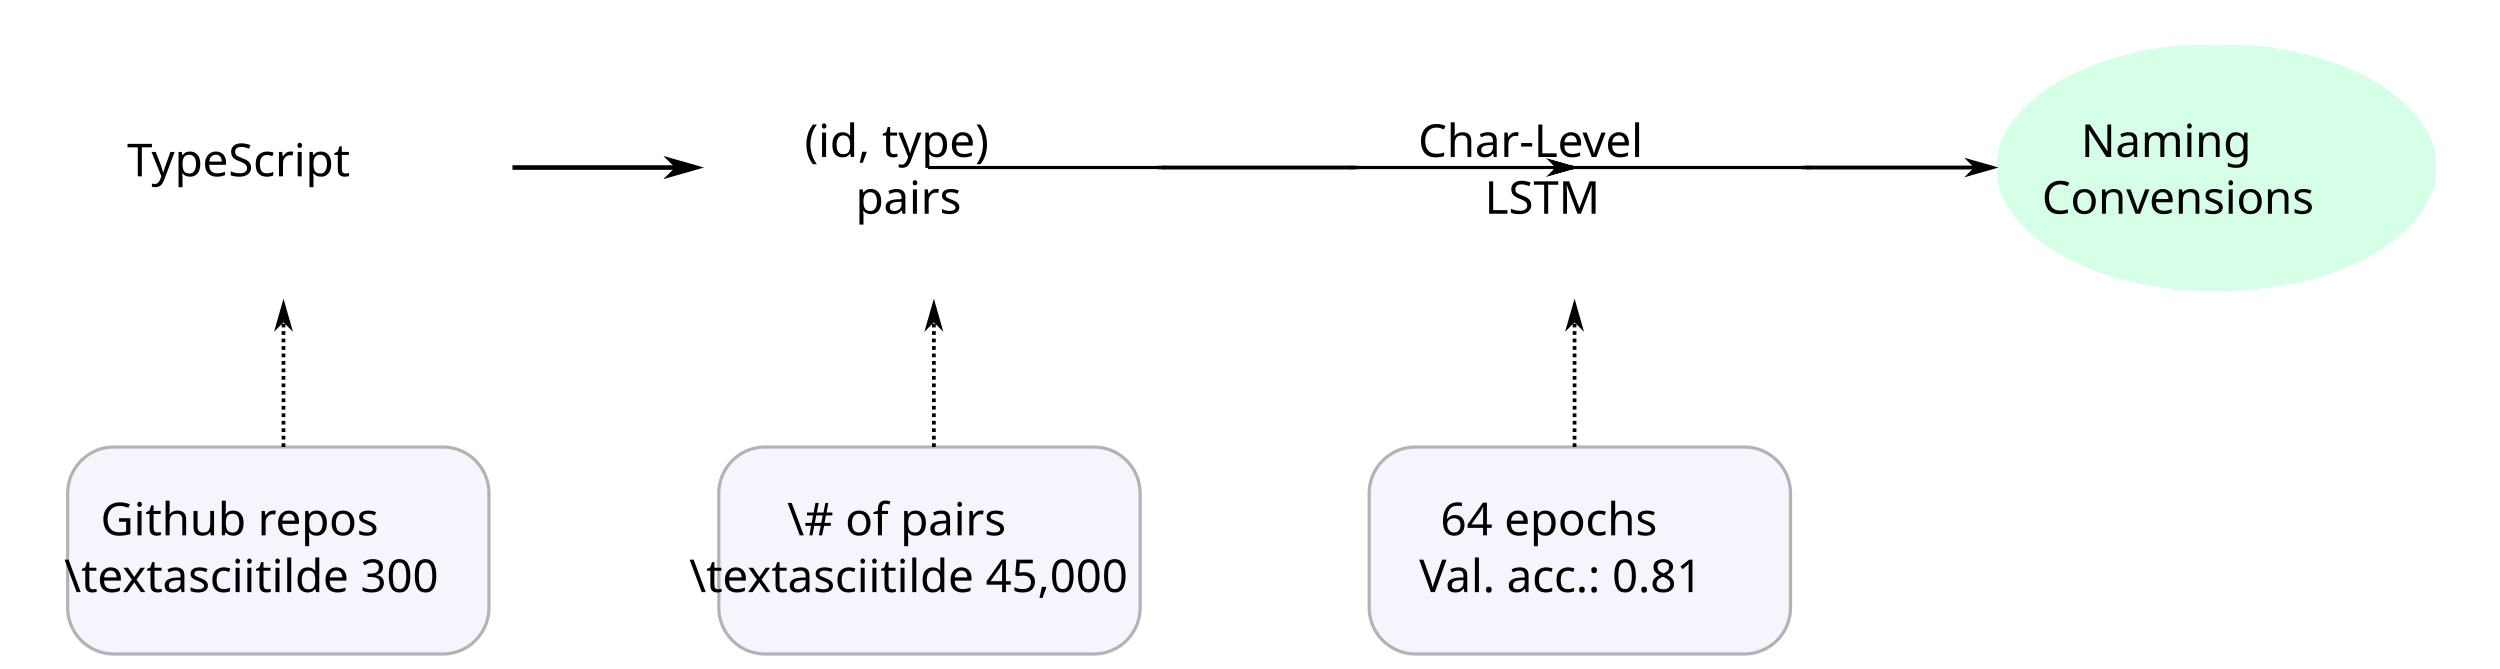
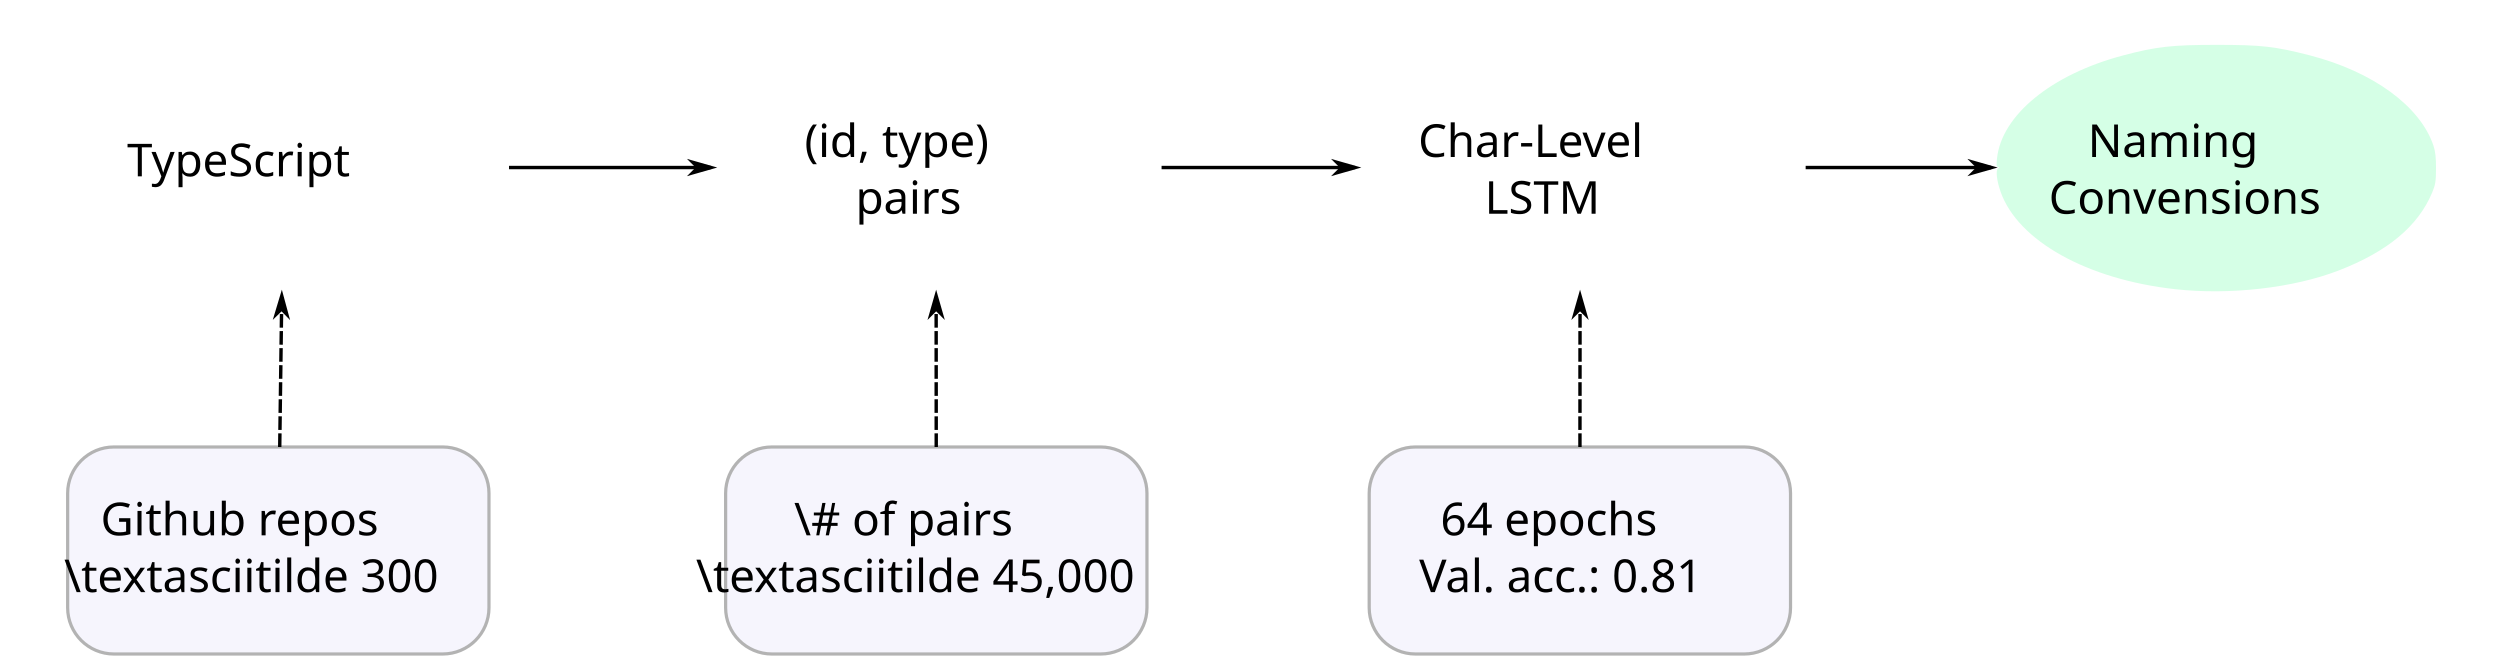
<svg xmlns="http://www.w3.org/2000/svg" id="svg8" version="1.1" viewBox="0 0 194 51.875" height="51.875mm" width="194mm">
  <defs id="defs2">
+     <marker style="overflow:visible" id="marker4385" refX="0" refY="0" orient="auto">
+       <path transform="matrix(-0.4,0,0,-0.4,-4,0)" style="fill:#000000;fill-opacity:1;fill-rule:evenodd;stroke:#000000;stroke-width:1pt;stroke-opacity:1" d="M 0,0 5,-5 -12.5,0 5,5 Z" id="path4383" />
+     </marker>
+     <marker orient="auto" refY="0" refX="0" id="marker3647" style="overflow:visible">
+       <path id="path3645" d="M 0,0 5,-5 -12.5,0 5,5 Z" style="fill:#000000;fill-opacity:1;fill-rule:evenodd;stroke:#000000;stroke-width:1pt;stroke-opacity:1" transform="matrix(-0.4,0,0,-0.4,-4,0)" />
+     </marker>
+     <marker style="overflow:visible" id="marker3311" refX="0" refY="0" orient="auto">
+       <path transform="matrix(-0.4,0,0,-0.4,-4,0)" style="fill:#000000;fill-opacity:1;fill-rule:evenodd;stroke:#000000;stroke-width:1pt;stroke-opacity:1" d="M 0,0 5,-5 -12.5,0 5,5 Z" id="path3309" />
+     </marker>
+     <marker orient="auto" refY="0" refX="0" id="marker1673" style="overflow:visible">
+       <path id="path1671" d="M 0,0 5,-5 -12.5,0 5,5 Z" style="fill:#000000;fill-opacity:1;fill-rule:evenodd;stroke:#000000;stroke-width:1pt;stroke-opacity:1" transform="matrix(-0.4,0,0,-0.4,-4,0)" />
+     </marker>
+     <marker style="overflow:visible" id="marker1331" refX="0" refY="0" orient="auto">
+       <path transform="matrix(-0.4,0,0,-0.4,-4,0)" style="fill:#000000;fill-opacity:1;fill-rule:evenodd;stroke:#000000;stroke-width:1pt;stroke-opacity:1" d="M 0,0 5,-5 -12.5,0 5,5 Z" id="path1329" />
+     </marker>
    <marker orient="auto" refY="0" refX="0" id="marker11357" style="overflow:visible">
      <path id="path11355" d="M 0,0 5,-5 -12.5,0 5,5 Z" style="fill:#000000;fill-opacity:1;fill-rule:evenodd;stroke:#000000;stroke-width:1pt;stroke-opacity:1" transform="matrix(-0.4,0,0,-0.4,-4,0)" />
    </marker>
    <marker orient="auto" refY="0" refX="0" id="marker11039" style="overflow:visible">
      <path id="path11037" d="M 0,0 5,-5 -12.5,0 5,5 Z" style="fill:#000000;fill-opacity:1;fill-rule:evenodd;stroke:#000000;stroke-width:1pt;stroke-opacity:1" transform="matrix(-0.4,0,0,-0.4,-4,0)" />
    </marker>
    <marker orient="auto" refY="0" refX="0" id="marker10735" style="overflow:visible">
      <path id="path10733" d="M 0,0 5,-5 -12.5,0 5,5 Z" style="fill:#000000;fill-opacity:1;fill-rule:evenodd;stroke:#000000;stroke-width:1pt;stroke-opacity:1" transform="matrix(-0.4,0,0,-0.4,-4,0)" />
    </marker>
    <marker orient="auto" refY="0" refX="0" id="marker10437" style="overflow:visible">
      <path id="path10435" d="M 0,0 5,-5 -12.5,0 5,5 Z" style="fill:#000000;fill-opacity:1;fill-rule:evenodd;stroke:#000000;stroke-width:1pt;stroke-opacity:1" transform="matrix(-0.4,0,0,-0.4,-4,0)" />
    </marker>
    <marker orient="auto" refY="0" refX="0" id="marker10121" style="overflow:visible">
      <path id="path10119" d="M 0,0 5,-5 -12.5,0 5,5 Z" style="fill:#000000;fill-opacity:1;fill-rule:evenodd;stroke:#000000;stroke-width:1pt;stroke-opacity:1" transform="matrix(-0.4,0,0,-0.4,-4,0)" />
    </marker>
    <marker style="overflow:visible" id="marker9189" refX="0" refY="0" orient="auto">
      <path transform="matrix(-0.2,0,0,-0.2,-1.2,0)" style="fill:#000000;fill-opacity:1;fill-rule:evenodd;stroke:#000000;stroke-width:1pt;stroke-opacity:1" d="M 0,0 5,-5 -12.5,0 5,5 Z" id="path9187" />
    </marker>
    <marker style="overflow:visible" id="marker9179" refX="0" refY="0" orient="auto">
      <path transform="matrix(-0.2,0,0,-0.2,-1.2,0)" style="fill:#000000;fill-opacity:1;fill-rule:evenodd;stroke:#000000;stroke-width:1pt;stroke-opacity:1" d="M 0,0 5,-5 -12.5,0 5,5 Z" id="path9177" />
    </marker>
    <marker style="overflow:visible" id="marker8893" refX="0" refY="0" orient="auto">
      <path transform="matrix(-0.2,0,0,-0.2,-1.2,0)" style="fill:#000000;fill-opacity:1;fill-rule:evenodd;stroke:#000000;stroke-width:1pt;stroke-opacity:1" d="M 0,0 5,-5 -12.5,0 5,5 Z" id="path8891" />
    </marker>
    <marker style="overflow:visible" id="marker8613" refX="0" refY="0" orient="auto">
      <path transform="matrix(-0.2,0,0,-0.2,-1.2,0)" style="fill:#000000;fill-opacity:1;fill-rule:evenodd;stroke:#000000;stroke-width:1pt;stroke-opacity:1" d="M 0,0 5,-5 -12.5,0 5,5 Z" id="path8611" />
    </marker>
    <marker style="overflow:visible" id="marker8603" refX="0" refY="0" orient="auto">
      <path transform="matrix(-0.2,0,0,-0.2,-1.2,0)" style="fill:#000000;fill-opacity:1;fill-rule:evenodd;stroke:#000000;stroke-width:1pt;stroke-opacity:1" d="M 0,0 5,-5 -12.5,0 5,5 Z" id="path8601" />
    </marker>
-     <marker style="overflow:visible" id="marker8275" refX="0" refY="0" orient="auto">
-       <path transform="matrix(-0.4,0,0,-0.4,-4,0)" style="fill:#000000;fill-opacity:1;fill-rule:evenodd;stroke:#000000;stroke-width:1pt;stroke-opacity:1" d="M 0,0 5,-5 -12.5,0 5,5 Z" id="path8273" />
-     </marker>
    <marker orient="auto" refY="0" refX="0" id="marker7827" style="overflow:visible">
      <path id="path7825" d="M 0,0 5,-5 -12.5,0 5,5 Z" style="fill:#000000;fill-opacity:1;fill-rule:evenodd;stroke:#000000;stroke-width:1pt;stroke-opacity:1" transform="matrix(-0.4,0,0,-0.4,-4,0)" />
    </marker>
    <marker orient="auto" refY="0" refX="0" id="marker7565" style="overflow:visible">
      <path id="path7563" d="M 0,0 5,-5 -12.5,0 5,5 Z" style="fill:#000000;fill-opacity:1;fill-rule:evenodd;stroke:#000000;stroke-width:1pt;stroke-opacity:1" transform="matrix(-0.4,0,0,-0.4,-4,0)" />
    </marker>
    <marker orient="auto" refY="0" refX="0" id="marker7059" style="overflow:visible">
      <path id="path7057" d="M 0,0 5,-5 -12.5,0 5,5 Z" style="fill:#000000;fill-opacity:1;fill-rule:evenodd;stroke:#000000;stroke-width:1pt;stroke-opacity:1" transform="matrix(-0.4,0,0,-0.4,-4,0)" />
    </marker>
    <marker orient="auto" refY="0" refX="0" id="marker7049" style="overflow:visible">
      <path id="path7047" d="M 0,0 5,-5 -12.5,0 5,5 Z" style="fill:#000000;fill-opacity:1;fill-rule:evenodd;stroke:#000000;stroke-width:1pt;stroke-opacity:1" transform="matrix(-0.4,0,0,-0.4,-4,0)" />
    </marker>
    <marker orient="auto" refY="0" refX="0" id="marker6555" style="overflow:visible">
      <path id="path6553" style="fill:#000000;fill-opacity:1;fill-rule:evenodd;stroke:#000000;stroke-width:0.625;stroke-linejoin:round;stroke-opacity:1" d="M 8.719,4.034 -2.207,0.016 8.719,-4.002 c -1.745,2.372 -1.735,5.617 -6e-7,8.035 z" transform="scale(-0.6)" />
    </marker>
    <marker orient="auto" refY="0" refX="0" id="marker6323" style="overflow:visible">
      <path id="path6321" style="fill:#000000;fill-opacity:1;fill-rule:evenodd;stroke:#000000;stroke-width:0.625;stroke-linejoin:round;stroke-opacity:1" d="M 8.719,4.034 -2.207,0.016 8.719,-4.002 c -1.745,2.372 -1.735,5.617 -6e-7,8.035 z" transform="scale(-0.6)" />
    </marker>
    <marker orient="auto" refY="0" refX="0" id="marker6097" style="overflow:visible">
      <path id="path6095" style="fill:#000000;fill-opacity:1;fill-rule:evenodd;stroke:#000000;stroke-width:0.625;stroke-linejoin:round;stroke-opacity:1" d="M 8.719,4.034 -2.207,0.016 8.719,-4.002 c -1.745,2.372 -1.735,5.617 -6e-7,8.035 z" transform="scale(-0.6)" />
    </marker>
    <marker orient="auto" refY="0" refX="0" id="marker5877" style="overflow:visible">
      <path id="path5875" style="fill:#000000;fill-opacity:1;fill-rule:evenodd;stroke:#000000;stroke-width:0.625;stroke-linejoin:round;stroke-opacity:1" d="M 8.719,4.034 -2.207,0.016 8.719,-4.002 c -1.745,2.372 -1.735,5.617 -6e-7,8.035 z" transform="scale(-0.6)" />
    </marker>
    <marker orient="auto" refY="0" refX="0" id="marker5867" style="overflow:visible">
      <path id="path5865" style="fill:#000000;fill-opacity:1;fill-rule:evenodd;stroke:#000000;stroke-width:0.625;stroke-linejoin:round;stroke-opacity:1" d="M 8.719,4.034 -2.207,0.016 8.719,-4.002 c -1.745,2.372 -1.735,5.617 -6e-7,8.035 z" transform="scale(-0.6)" />
    </marker>
    <marker orient="auto" refY="0" refX="0" id="marker5435" style="overflow:visible">
      <path id="path5433" d="M 0,0 5,-5 -12.5,0 5,5 Z" style="fill:#000000;fill-opacity:1;fill-rule:evenodd;stroke:#000000;stroke-width:1pt;stroke-opacity:1" transform="matrix(-0.2,0,0,-0.2,-1.2,0)" />
    </marker>
    <marker orient="auto" refY="0" refX="0" id="marker5233" style="overflow:visible">
      <path id="path5231" d="M 0,0 5,-5 -12.5,0 5,5 Z" style="fill:#000000;fill-opacity:1;fill-rule:evenodd;stroke:#000000;stroke-width:1pt;stroke-opacity:1" transform="matrix(-0.2,0,0,-0.2,-1.2,0)" />
    </marker>
    <marker orient="auto" refY="0" refX="0" id="marker5037" style="overflow:visible">
      <path id="path5035" d="M 0,0 5,-5 -12.5,0 5,5 Z" style="fill:#000000;fill-opacity:1;fill-rule:evenodd;stroke:#000000;stroke-width:1pt;stroke-opacity:1" transform="matrix(-0.2,0,0,-0.2,-1.2,0)" />
    </marker>
    <marker orient="auto" refY="0" refX="0" id="marker4847" style="overflow:visible">
      <path id="path4845" d="M 0,0 5,-5 -12.5,0 5,5 Z" style="fill:#000000;fill-opacity:1;fill-rule:evenodd;stroke:#000000;stroke-width:1pt;stroke-opacity:1" transform="matrix(-0.2,0,0,-0.2,-1.2,0)" />
    </marker>
    <marker orient="auto" refY="0" refX="0" id="marker4635" style="overflow:visible">
      <path id="path4633" d="M 0,0 5,-5 -12.5,0 5,5 Z" style="fill:#000000;fill-opacity:1;fill-rule:evenodd;stroke:#000000;stroke-width:1pt;stroke-opacity:1" transform="matrix(-0.4,0,0,-0.4,-4,0)" />
    </marker>
    <marker orient="auto" refY="0" refX="0" id="marker4457" style="overflow:visible">
      <path id="path4455" d="M 0,0 5,-5 -12.5,0 5,5 Z" style="fill:#000000;fill-opacity:1;fill-rule:evenodd;stroke:#000000;stroke-width:1pt;stroke-opacity:1" transform="matrix(-0.4,0,0,-0.4,-4,0)" />
    </marker>
    <marker orient="auto" refY="0" refX="0" id="marker4285" style="overflow:visible">
      <path id="path4283" d="M 0,0 5,-5 -12.5,0 5,5 Z" style="fill:#000000;fill-opacity:1;fill-rule:evenodd;stroke:#000000;stroke-width:1pt;stroke-opacity:1" transform="matrix(-0.4,0,0,-0.4,-4,0)" />
    </marker>
    <marker orient="auto" refY="0" refX="0" id="marker4119" style="overflow:visible">
      <path id="path4117" d="M 0,0 5,-5 -12.5,0 5,5 Z" style="fill:#000000;fill-opacity:1;fill-rule:evenodd;stroke:#000000;stroke-width:1pt;stroke-opacity:1" transform="matrix(-0.4,0,0,-0.4,-4,0)" />
    </marker>
    <marker orient="auto" refY="0" refX="0" id="marker4109" style="overflow:visible">
      <path id="path4107" d="M 0,0 5,-5 -12.5,0 5,5 Z" style="fill:#000000;fill-opacity:1;fill-rule:evenodd;stroke:#000000;stroke-width:1pt;stroke-opacity:1" transform="matrix(-0.4,0,0,-0.4,-4,0)" />
    </marker>
    <marker style="overflow:visible" id="marker3783" refX="0" refY="0" orient="auto">
      <path transform="matrix(-0.4,0,0,-0.4,-4,0)" style="fill:#000000;fill-opacity:1;fill-rule:evenodd;stroke:#000000;stroke-width:1pt;stroke-opacity:1" d="M 0,0 5,-5 -12.5,0 5,5 Z" id="path3781" />
    </marker>
    <marker style="overflow:visible" id="marker3635" refX="0" refY="0" orient="auto">
      <path transform="matrix(-0.4,0,0,-0.4,-4,0)" style="fill:#000000;fill-opacity:1;fill-rule:evenodd;stroke:#000000;stroke-width:1pt;stroke-opacity:1" d="M 0,0 5,-5 -12.5,0 5,5 Z" id="path3633" />
    </marker>
    <marker style="overflow:visible" id="marker3493" refX="0" refY="0" orient="auto">
      <path transform="matrix(-0.4,0,0,-0.4,-4,0)" style="fill:#000000;fill-opacity:1;fill-rule:evenodd;stroke:#000000;stroke-width:1pt;stroke-opacity:1" d="M 0,0 5,-5 -12.5,0 5,5 Z" id="path3491" />
    </marker>
    <marker style="overflow:visible" id="marker3357" refX="0" refY="0" orient="auto">
      <path transform="matrix(-0.4,0,0,-0.4,-4,0)" style="fill:#000000;fill-opacity:1;fill-rule:evenodd;stroke:#000000;stroke-width:1pt;stroke-opacity:1" d="M 0,0 5,-5 -12.5,0 5,5 Z" id="path3355" />
    </marker>
    <marker style="overflow:visible" id="marker3347" refX="0" refY="0" orient="auto">
      <path transform="matrix(-0.4,0,0,-0.4,-4,0)" style="fill:#000000;fill-opacity:1;fill-rule:evenodd;stroke:#000000;stroke-width:1pt;stroke-opacity:1" d="M 0,0 5,-5 -12.5,0 5,5 Z" id="path3345" />
    </marker>
    <marker orient="auto" refY="0" refX="0" id="marker3199" style="overflow:visible">
      <path id="path3197" d="M 0,0 5,-5 -12.5,0 5,5 Z" style="fill:#000000;fill-opacity:1;fill-rule:evenodd;stroke:#000000;stroke-width:1pt;stroke-opacity:1" transform="matrix(-0.4,0,0,-0.4,-4,0)" />
    </marker>
    <marker orient="auto" refY="0" refX="0" id="marker3075" style="overflow:visible">
      <path id="path3073" d="M 0,0 5,-5 -12.5,0 5,5 Z" style="fill:#000000;fill-opacity:1;fill-rule:evenodd;stroke:#000000;stroke-width:1pt;stroke-opacity:1" transform="matrix(-0.4,0,0,-0.4,-4,0)" />
    </marker>
    <marker orient="auto" refY="0" refX="0" id="marker3065" style="overflow:visible">
      <path id="path3063" d="M 0,0 5,-5 -12.5,0 5,5 Z" style="fill:#000000;fill-opacity:1;fill-rule:evenodd;stroke:#000000;stroke-width:1pt;stroke-opacity:1" transform="matrix(-0.4,0,0,-0.4,-4,0)" />
    </marker>
    <marker orient="auto" refY="0" refX="0" id="marker2947" style="overflow:visible">
      <path id="path2945" d="M 0,0 5,-5 -12.5,0 5,5 Z" style="fill:#000000;fill-opacity:1;fill-rule:evenodd;stroke:#000000;stroke-width:1pt;stroke-opacity:1" transform="matrix(-0.4,0,0,-0.4,-4,0)" />
    </marker>
    <marker orient="auto" refY="0" refX="0" id="marker2835" style="overflow:visible">
      <path id="path2833" d="M 0,0 5,-5 -12.5,0 5,5 Z" style="fill:#000000;fill-opacity:1;fill-rule:evenodd;stroke:#000000;stroke-width:1pt;stroke-opacity:1" transform="matrix(-0.4,0,0,-0.4,-4,0)" />
    </marker>
    <marker style="overflow:visible" id="marker2711" refX="0" refY="0" orient="auto">
      <path transform="matrix(-0.2,0,0,-0.2,-1.2,0)" style="fill:#000000;fill-opacity:1;fill-rule:evenodd;stroke:#000000;stroke-width:1pt;stroke-opacity:1" d="M 0,0 5,-5 -12.5,0 5,5 Z" id="path2709" />
    </marker>
    <marker style="overflow:visible" id="marker2611" refX="0" refY="0" orient="auto">
      <path transform="matrix(-0.2,0,0,-0.2,-1.2,0)" style="fill:#000000;fill-opacity:1;fill-rule:evenodd;stroke:#000000;stroke-width:1pt;stroke-opacity:1" d="M 0,0 5,-5 -12.5,0 5,5 Z" id="path2609" />
    </marker>
    <marker style="overflow:visible" id="marker2423" refX="0" refY="0" orient="auto">
      <path transform="matrix(-0.2,0,0,-0.2,-1.2,0)" style="fill:#000000;fill-opacity:1;fill-rule:evenodd;stroke:#000000;stroke-width:1pt;stroke-opacity:1" d="M 0,0 5,-5 -12.5,0 5,5 Z" id="path2421" />
    </marker>
    <marker style="overflow:visible" id="marker2413" refX="0" refY="0" orient="auto">
      <path transform="matrix(-0.2,0,0,-0.2,-1.2,0)" style="fill:#000000;fill-opacity:1;fill-rule:evenodd;stroke:#000000;stroke-width:1pt;stroke-opacity:1" d="M 0,0 5,-5 -12.5,0 5,5 Z" id="path2411" />
    </marker>
    <marker orient="auto" refY="0" refX="0" id="marker2361" style="overflow:visible">
      <path id="path2359" d="M 0,0 5,-5 -12.5,0 5,5 Z" style="fill:#000000;fill-opacity:1;fill-rule:evenodd;stroke:#000000;stroke-width:1pt;stroke-opacity:1" transform="matrix(-0.2,0,0,-0.2,-1.2,0)" />
    </marker>
    <marker orient="auto" refY="0" refX="0" id="marker2133" style="overflow:visible">
      <path id="path2131" d="M 0,0 5,-5 -12.5,0 5,5 Z" style="fill:#000000;fill-opacity:1;fill-rule:evenodd;stroke:#000000;stroke-width:1pt;stroke-opacity:1" transform="matrix(-0.2,0,0,-0.2,-1.2,0)" />
    </marker>
    <marker orient="auto" refY="0" refX="0" id="marker2063" style="overflow:visible">
      <path id="path2061" d="M 0,0 5,-5 -12.5,0 5,5 Z" style="fill:#000000;fill-opacity:1;fill-rule:evenodd;stroke:#000000;stroke-width:1pt;stroke-opacity:1" transform="matrix(-0.2,0,0,-0.2,-1.2,0)" />
    </marker>
    <marker orient="auto" refY="0" refX="0" id="marker1999" style="overflow:visible">
      <path id="path1997" d="M 0,0 5,-5 -12.5,0 5,5 Z" style="fill:#000000;fill-opacity:1;fill-rule:evenodd;stroke:#000000;stroke-width:1pt;stroke-opacity:1" transform="matrix(-0.2,0,0,-0.2,-1.2,0)" />
    </marker>
    <marker orient="auto" refY="0" refX="0" id="marker1525" style="overflow:visible">
      <path id="path1523" d="M 0,0 5,-5 -12.5,0 5,5 Z" style="fill:#000000;fill-opacity:1;fill-rule:evenodd;stroke:#000000;stroke-width:1pt;stroke-opacity:1" transform="matrix(-0.4,0,0,-0.4,-4,0)" />
    </marker>
    <marker orient="auto" refY="0" refX="0" id="marker1491" style="overflow:visible">
      <path id="path1489" d="M 0,0 5,-5 -12.5,0 5,5 Z" style="fill:#000000;fill-opacity:1;fill-rule:evenodd;stroke:#000000;stroke-width:1pt;stroke-opacity:1" transform="matrix(-0.4,0,0,-0.4,-4,0)" />
    </marker>
    <marker style="overflow:visible" id="marker1421" refX="0" refY="0" orient="auto">
      <path transform="matrix(-0.4,0,0,-0.4,-4,0)" style="fill:#000000;fill-opacity:1;fill-rule:evenodd;stroke:#000000;stroke-width:1pt;stroke-opacity:1" d="M 0,0 5,-5 -12.5,0 5,5 Z" id="path1419" />
    </marker>
    <marker style="overflow:visible" id="Arrow1Mend" refX="0" refY="0" orient="auto">
      <path transform="matrix(-0.4,0,0,-0.4,-4,0)" style="fill:#000000;fill-opacity:1;fill-rule:evenodd;stroke:#000000;stroke-width:1pt;stroke-opacity:1" d="M 0,0 5,-5 -12.5,0 5,5 Z" id="path1138" />
    </marker>
    <filter id="filter1882" style="color-interpolation-filters:sRGB">
      <feBlend id="feBlend1884" in2="BackgroundImage" mode="overlay" />
    </filter>
    <filter id="filter1882-6-1-0" style="color-interpolation-filters:sRGB">
      <feBlend id="feBlend1884-2-2-9" in2="BackgroundImage" mode="overlay" />
    </filter>
    <filter style="color-interpolation-filters:sRGB" id="filter1882-3">
      <feBlend mode="overlay" in2="BackgroundImage" id="feBlend1884-6" />
    </filter>
-     <marker orient="auto" refY="0" refX="0" id="marker8275-5" style="overflow:visible">
-       <path id="path8273-3" d="M 0,0 5,-5 -12.5,0 5,5 Z" style="fill:#000000;fill-opacity:1;fill-rule:evenodd;stroke:#000000;stroke-width:1pt;stroke-opacity:1" transform="matrix(-0.4,0,0,-0.4,-4,0)" />
-     </marker>
    <filter id="filter1882-3-9" style="color-interpolation-filters:sRGB">
      <feBlend id="feBlend1884-6-1" in2="BackgroundImage" mode="overlay" />
    </filter>
-     <marker style="overflow:visible" id="marker8275-5-3" refX="0" refY="0" orient="auto">
-       <path transform="matrix(-0.4,0,0,-0.4,-4,0)" style="fill:#000000;fill-opacity:1;fill-rule:evenodd;stroke:#000000;stroke-width:1pt;stroke-opacity:1" d="M 0,0 5,-5 -12.5,0 5,5 Z" id="path8273-3-6" />
-     </marker>
  </defs>
  <g transform="translate(2.10761,-273.1076)" id="layer1">
    <rect transform="matrix(1.4,0,0,1.333333,-11.60761,33.44098)" rx="4.158" ry="3.402" y="182" x="10" height="15" width="25" id="rect10-6-0-3-65-8" style="fill:#ffe6d5;fill-opacity:1;stroke:#000000;stroke-width:0.497;stroke-miterlimit:4;stroke-dasharray:none;stroke-opacity:0.247;filter:url(#filter1882);enable-background:new" />
    <text id="text821" y="286.788" x="7.757" style="font-style:normal;font-weight:normal;font-size:3.528px;line-height:1.25;font-family:sans-serif;letter-spacing:0px;word-spacing:0px;fill:#000000;fill-opacity:1;stroke:none;stroke-width:0.265" xml:space="preserve">
      <tspan id="tspan823" style="stroke-width:0.265" y="286.788" x="7.757">TypeScript</tspan>
    </text>
    <rect transform="matrix(1.4,0,0,1.333333,138.3924,33.44098)" rx="12.5" ry="7.5" y="182" x="10" height="15" width="25" id="rect10-6-0-3-65-8-9-7-3" style="fill:#6abb64;fill-opacity:0.502;stroke:#000000;stroke-width:0.497;stroke-miterlimit:4;stroke-dasharray:none;stroke-opacity:0.247;filter:url(#filter1882-6-1-0);enable-background:new" />
    <rect ry="3.591" rx="3.591" y="307.794" x="3.142" height="16.064" width="32.695" id="rect1037" style="opacity:0.3;fill:#c0bbf1;fill-opacity:0.502;fill-rule:nonzero;stroke:#000000;stroke-width:0.25;stroke-linecap:butt;stroke-linejoin:round;stroke-miterlimit:4;stroke-dasharray:none;stroke-dashoffset:0;stroke-opacity:1" />
    <rect ry="3.591" rx="3.591" y="307.794" x="104.142" height="16.064" width="32.695" id="rect1037-5-9" style="opacity:0.3;fill:#c0bbf1;fill-opacity:0.502;fill-rule:nonzero;stroke:#000000;stroke-width:0.25;stroke-linecap:butt;stroke-linejoin:round;stroke-miterlimit:4;stroke-dasharray:none;stroke-dashoffset:0;stroke-opacity:1" />
-     <rect ry="3.591" rx="3.591" y="307.794" x="53.672" height="16.064" width="32.695" id="rect1037-5" style="opacity:0.3;fill:#c0bbf1;fill-opacity:0.502;fill-rule:nonzero;stroke:#000000;stroke-width:0.25;stroke-linecap:butt;stroke-linejoin:round;stroke-miterlimit:4;stroke-dasharray:none;stroke-dashoffset:0;stroke-opacity:1" />
-     <text id="text1041-7" y="314.648" x="70.686" style="font-style:normal;font-weight:normal;font-size:3.528px;line-height:1.25;font-family:sans-serif;text-align:center;letter-spacing:0px;word-spacing:0px;text-anchor:middle;fill:#000000;fill-opacity:1;stroke:none;stroke-width:0.265" xml:space="preserve">
-       <tspan style="text-align:center;text-anchor:middle;stroke-width:0.265" y="314.648" x="70.686" id="tspan1039-9">\# of pairs</tspan>
-       <tspan id="tspan1043-2" style="text-align:center;text-anchor:middle;stroke-width:0.265" y="319.058" x="70.686">\textasciitilde 45,000</tspan>
-     </text>
-     <path id="path1127" d="M 37.659,286.108 H 51.823" style="fill:none;fill-rule:evenodd;stroke:#000000;stroke-width:0.355;stroke-linecap:butt;stroke-linejoin:miter;stroke-miterlimit:4;stroke-dasharray:none;stroke-opacity:1;marker-end:url(#marker10735)" />
-     <path id="path1417" d="M 69.892,286.108 H 119.892" style="fill:none;fill-rule:evenodd;stroke:#000000;stroke-width:0.3;stroke-linecap:butt;stroke-linejoin:miter;stroke-miterlimit:4;stroke-dasharray:none;stroke-opacity:1;marker-end:url(#marker10437)" />
+     <rect ry="3.591" rx="3.591" y="307.794" x="54.201" height="16.064" width="32.695" id="rect1037-5" style="opacity:0.3;fill:#c0bbf1;fill-opacity:0.502;fill-rule:nonzero;stroke:#000000;stroke-width:0.25;stroke-linecap:butt;stroke-linejoin:round;stroke-miterlimit:4;stroke-dasharray:none;stroke-dashoffset:0;stroke-opacity:1" />
+     <text id="text1041-7" y="314.648" x="71.215" style="font-style:normal;font-weight:normal;font-size:3.528px;line-height:1.25;font-family:sans-serif;text-align:center;letter-spacing:0px;word-spacing:0px;text-anchor:middle;fill:#000000;fill-opacity:1;stroke:none;stroke-width:0.265" xml:space="preserve">
+       <tspan style="text-align:center;text-anchor:middle;stroke-width:0.265" y="314.648" x="71.215" id="tspan1039-9">\# of pairs</tspan>
+       <tspan id="tspan1043-2" style="text-align:center;text-anchor:middle;stroke-width:0.265" y="319.058" x="71.215">\textasciitilde 45,000</tspan>
+     </text>
    <path id="path1447" d="m 119.892,286.108 h 29.757 v 0.321" style="display:none;fill:none;fill-rule:evenodd;stroke:#000000;stroke-width:0.5;stroke-linecap:butt;stroke-linejoin:miter;stroke-miterlimit:4;stroke-dasharray:none;stroke-opacity:1;marker-end:url(#marker6097)" />
-     <path id="path1745" d="M 19.892,307.794 V 296.853" style="fill:none;fill-rule:evenodd;stroke:#000000;stroke-width:0.29;stroke-linecap:butt;stroke-linejoin:miter;stroke-miterlimit:4;stroke-dasharray:0.29, 0.29;stroke-dashoffset:0;stroke-opacity:1;marker-end:url(#marker8275)" />
-     <path id="path9665" d="m 119.892,286.108 h 32.5" style="fill:none;fill-rule:evenodd;stroke:#000000;stroke-width:0.3;stroke-linecap:butt;stroke-linejoin:miter;stroke-miterlimit:4;stroke-dasharray:none;stroke-opacity:1;marker-end:url(#marker11039)" />
    <path transform="matrix(0.2645833,0,0,0.2645833,-2.10761,273.1076)" id="path170" d="" style="fill:#ffe6d5;stroke-width:0.714" />
    <path transform="matrix(0.2645833,0,0,0.2645833,-2.10761,273.1076)" id="path174" d="" style="fill:#ffe6d5;stroke-width:0.714" />
    <path transform="matrix(0.2645833,0,0,0.2645833,-2.10761,273.1076)" id="path206" d="" style="fill:#ffe6d5;fill-opacity:1;stroke-width:0.025" />
    <path transform="matrix(0.2645833,0,0,0.2645833,-2.10761,273.1076)" id="path280" d="" style="fill:#ffe6d5;fill-opacity:1;stroke-width:0.204" />
    <rect style="fill:#ffe6d5;fill-opacity:1;stroke:#000000;stroke-width:0.497;stroke-miterlimit:4;stroke-dasharray:none;stroke-opacity:0.247;filter:url(#filter1882-3);enable-background:new" id="rect10-6-0-3-65-8-7" width="25" height="15" x="10" y="182" ry="3.402" rx="4.158" transform="matrix(1.4,0,0,1.333333,39.03099,33.44098)" />
-     <path style="fill:none;fill-rule:evenodd;stroke:#000000;stroke-width:0.29;stroke-linecap:butt;stroke-linejoin:miter;stroke-miterlimit:4;stroke-dasharray:0.29, 0.29;stroke-dashoffset:0;stroke-opacity:1;marker-end:url(#marker8275-5)" d="M 70.361,307.794 V 296.853" id="path1745-5" />
    <rect transform="matrix(1.4,0,0,1.333333,89.01089,33.44098)" rx="4.158" ry="3.402" y="182" x="10" height="15" width="25" id="rect10-6-0-3-65-8-7-2" style="fill:#ffe6d5;fill-opacity:1;stroke:#000000;stroke-width:0.497;stroke-miterlimit:4;stroke-dasharray:none;stroke-opacity:0.247;filter:url(#filter1882-3-9);enable-background:new" />
    <text xml:space="preserve" style="font-style:normal;font-weight:normal;font-size:3.528px;line-height:1.25;font-family:sans-serif;text-align:center;letter-spacing:0px;word-spacing:0px;text-anchor:middle;fill:#000000;fill-opacity:1;stroke:none;stroke-width:0.265" x="119.872" y="285.288" id="text1041-7-2">
      <tspan id="tspan1039-9-28" x="119.872" y="285.288" style="text-align:center;text-anchor:middle;stroke-width:0.265">Char-Level</tspan>
      <tspan x="119.872" y="289.698" style="text-align:center;text-anchor:middle;stroke-width:0.265" id="tspan1043-2-97">LSTM</tspan>
    </text>
-     <path id="path1745-5-0" d="M 120.078,307.794 V 296.853" style="fill:none;fill-rule:evenodd;stroke:#000000;stroke-width:0.29;stroke-linecap:butt;stroke-linejoin:miter;stroke-miterlimit:4;stroke-dasharray:0.29, 0.29;stroke-dashoffset:0;stroke-opacity:1;marker-end:url(#marker8275-5-3)" />
    <path transform="matrix(0.2645833,0,0,0.2645833,-2.10761,273.1076)" id="path435" d="m 637.965,84.818 c -25.86,-2.866 -46.151,-14.192 -51.209,-28.582 -1.159,-3.297 -1.491,-6.4 -0.735,-6.878 0.499,-0.316 0.5,-0.373 0.004,-0.378 -0.462,-0.005 -0.53,-0.523 -0.326,-2.476 1.328,-12.707 15.919,-24.652 36.93,-30.234 9.769,-2.595 14.339,-3.113 27.494,-3.113 13.132,0 17.12,0.45 27.323,3.08 18.497,4.769 32.349,14.874 36.253,26.448 0.567,1.68 0.774,3.5 0.765,6.708 -0.011,3.777 -0.169,4.776 -1.109,7.034 -4.122,9.901 -13.064,17.356 -27.5,22.928 -13.232,5.107 -31.895,7.236 -47.889,5.463 z" style="fill:#d5ffe6;fill-opacity:1;stroke-width:0.419" />
    <text xml:space="preserve" style="font-style:normal;font-weight:normal;font-size:3.528px;line-height:1.25;font-family:sans-serif;text-align:center;letter-spacing:0px;word-spacing:0px;text-anchor:middle;fill:#000000;fill-opacity:1;stroke:none;stroke-width:0.265" x="19.69" y="314.648" id="text1041-7-1">
      <tspan id="tspan1039-9-8" x="19.69" y="314.648" style="text-align:center;text-anchor:middle;stroke-width:0.265">Github repos</tspan>
      <tspan x="19.69" y="319.058" style="text-align:center;text-anchor:middle;stroke-width:0.265" id="tspan1043-2-79">\textasciitilde 300</tspan>
    </text>
    <text xml:space="preserve" style="font-style:normal;font-weight:normal;font-size:3.528px;line-height:1.25;font-family:sans-serif;text-align:center;letter-spacing:0px;word-spacing:0px;text-anchor:middle;fill:#000000;fill-opacity:1;stroke:none;stroke-width:0.265" x="70.686" y="285.288" id="text1041-7-20">
      <tspan id="tspan1039-9-2" x="70.686" y="285.288" style="text-align:center;text-anchor:middle;stroke-width:0.265">(id, type)</tspan>
      <tspan x="70.686" y="289.698" style="text-align:center;text-anchor:middle;stroke-width:0.265" id="tspan1043-2-3">pairs</tspan>
    </text>
    <text xml:space="preserve" style="font-style:normal;font-weight:normal;font-size:3.528px;line-height:1.25;font-family:sans-serif;text-align:center;letter-spacing:0px;word-spacing:0px;text-anchor:middle;fill:#000000;fill-opacity:1;stroke:none;stroke-width:0.265" x="121.297" y="314.648" id="text1041-7-7">
      <tspan id="tspan1039-9-5" x="121.297" y="314.648" style="text-align:center;text-anchor:middle;stroke-width:0.265">64 epochs</tspan>
      <tspan x="121.297" y="319.058" style="text-align:center;text-anchor:middle;stroke-width:0.265" id="tspan1043-2-9">Val. acc.: 0.81</tspan>
    </text>
-     <text xml:space="preserve" style="font-style:normal;font-weight:normal;font-size:3.528px;line-height:1.25;font-family:sans-serif;text-align:center;letter-spacing:0px;word-spacing:0px;text-anchor:middle;fill:#000000;fill-opacity:1;stroke:none;stroke-width:0.265" x="169.194" y="285.288" id="text1041-7-3">
-       <tspan id="tspan1039-9-6" x="169.194" y="285.288" style="text-align:center;text-anchor:middle;stroke-width:0.265">Naming</tspan>
-       <tspan x="169.194" y="289.698" style="text-align:center;text-anchor:middle;stroke-width:0.265" id="tspan1043-2-1">Convensions</tspan>
-     </text>
+     <text xml:space="preserve" style="font-style:normal;font-weight:normal;font-size:3.528px;line-height:1.25;font-family:sans-serif;text-align:center;letter-spacing:0px;word-spacing:0px;text-anchor:middle;fill:#000000;fill-opacity:1;stroke:none;stroke-width:0.265" x="169.723" y="285.288" id="text1041-7-3">
+       <tspan id="tspan1039-9-6" x="169.723" y="285.288" style="text-align:center;text-anchor:middle;stroke-width:0.265">Naming</tspan>
+       <tspan x="169.723" y="289.698" style="text-align:center;text-anchor:middle;stroke-width:0.265" id="tspan1043-2-1">Convensions</tspan>
+     </text>
+     <path style="fill:none;fill-rule:evenodd;stroke:#000000;stroke-width:0.265;stroke-linecap:butt;stroke-linejoin:miter;stroke-miterlimit:4;stroke-dasharray:none;stroke-opacity:1;marker-end:url(#marker11357)" d="m 37.392,286.108 15.639,0" id="path1319" />
+     <path style="fill:none;fill-rule:evenodd;stroke:#000000;stroke-width:0.265px;stroke-linecap:butt;stroke-linejoin:miter;stroke-opacity:1;marker-end:url(#marker1331)" d="m 88.031,286.108 h 14.98" id="path1327" />
+     <path style="fill:none;fill-rule:evenodd;stroke:#000000;stroke-width:0.265px;stroke-linecap:butt;stroke-linejoin:miter;stroke-opacity:1;marker-end:url(#marker1673)" d="m 138.011,286.108 14.382,0" id="path1669" />
+     <path style="fill:none;fill-rule:evenodd;stroke:#000000;stroke-width:0.265;stroke-linecap:butt;stroke-linejoin:miter;stroke-miterlimit:4;stroke-dasharray:1.058, 0.265;stroke-dashoffset:0;stroke-opacity:1;marker-end:url(#marker3311)" d="m 19.599,307.794 0.158,-11.686" id="path3307" />
+     <path style="fill:none;fill-rule:evenodd;stroke:#000000;stroke-width:0.265;stroke-linecap:butt;stroke-linejoin:miter;stroke-miterlimit:4;stroke-dasharray:1.058, 0.265;stroke-dashoffset:0;stroke-opacity:1;marker-end:url(#marker4385)" d="m 70.544,307.794 -0.007,-11.686" id="path3991" />
+     <path style="fill:none;fill-rule:evenodd;stroke:#000000;stroke-width:0.265;stroke-linecap:butt;stroke-linejoin:miter;stroke-miterlimit:4;stroke-dasharray:1.058, 0.265;stroke-dashoffset:0;stroke-opacity:1;marker-end:url(#marker3647)" d="m 120.496,307.794 0.008,-11.686" id="path3999" />
  </g>
</svg>
